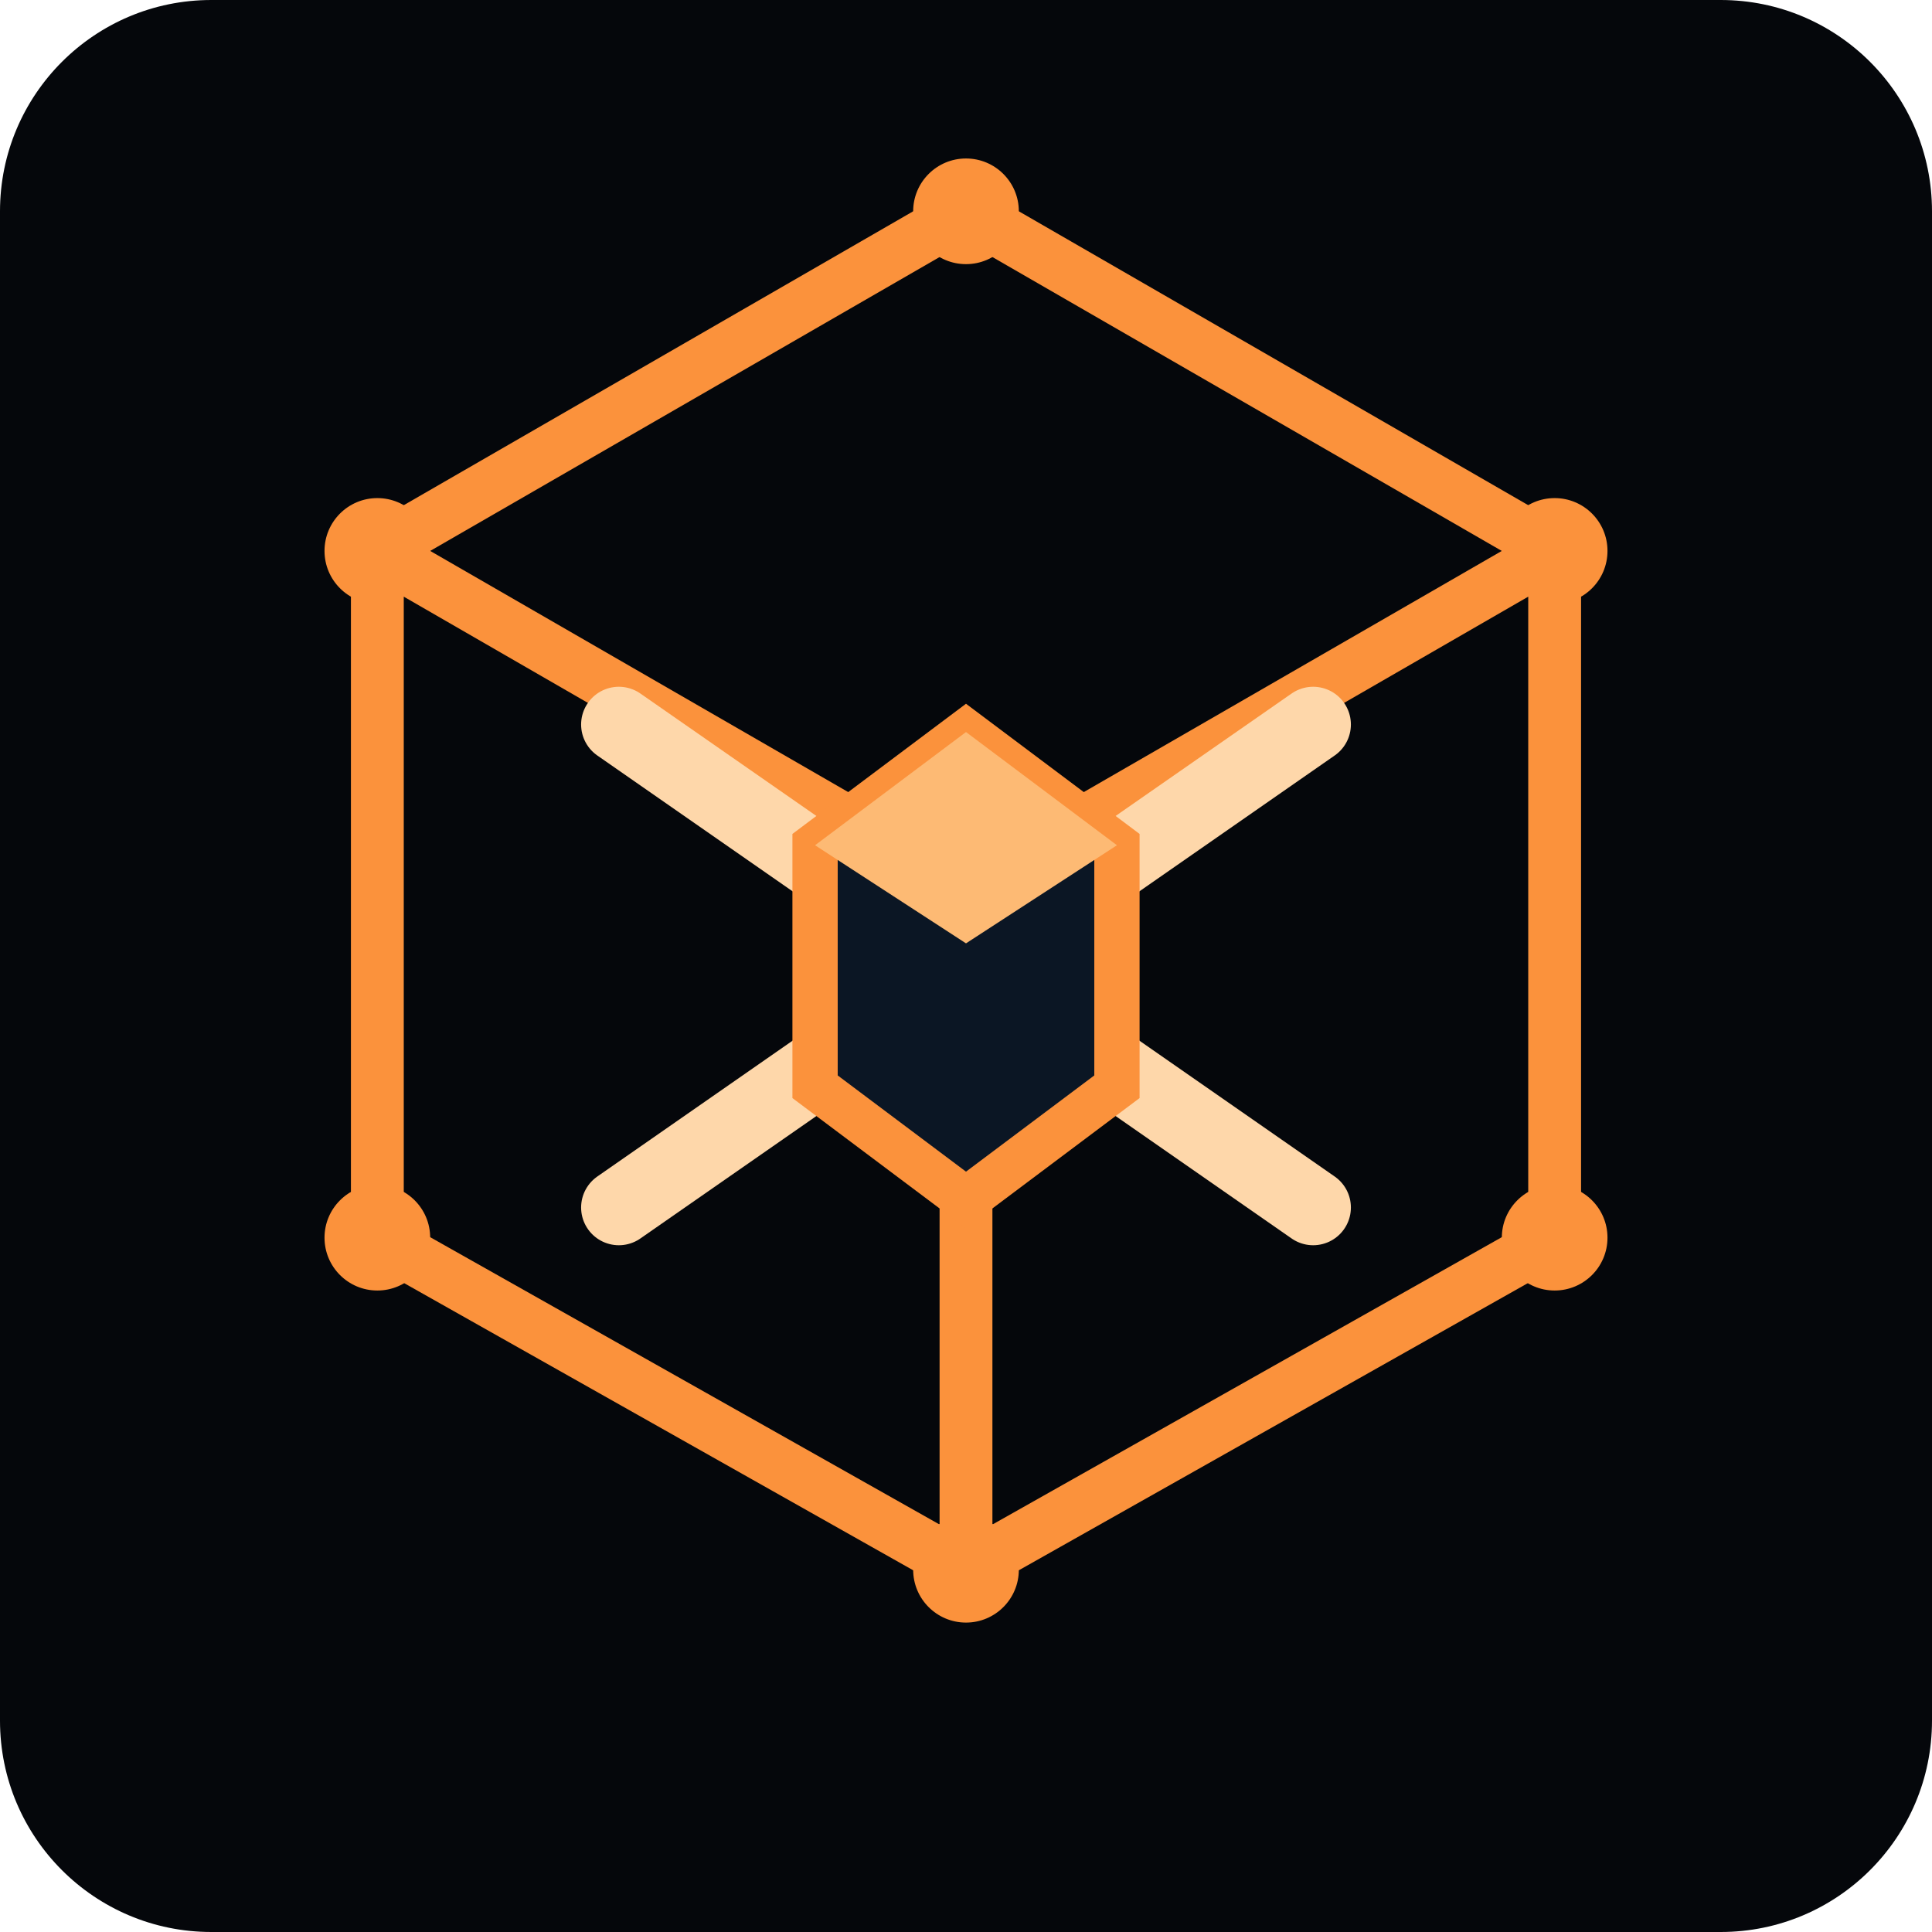
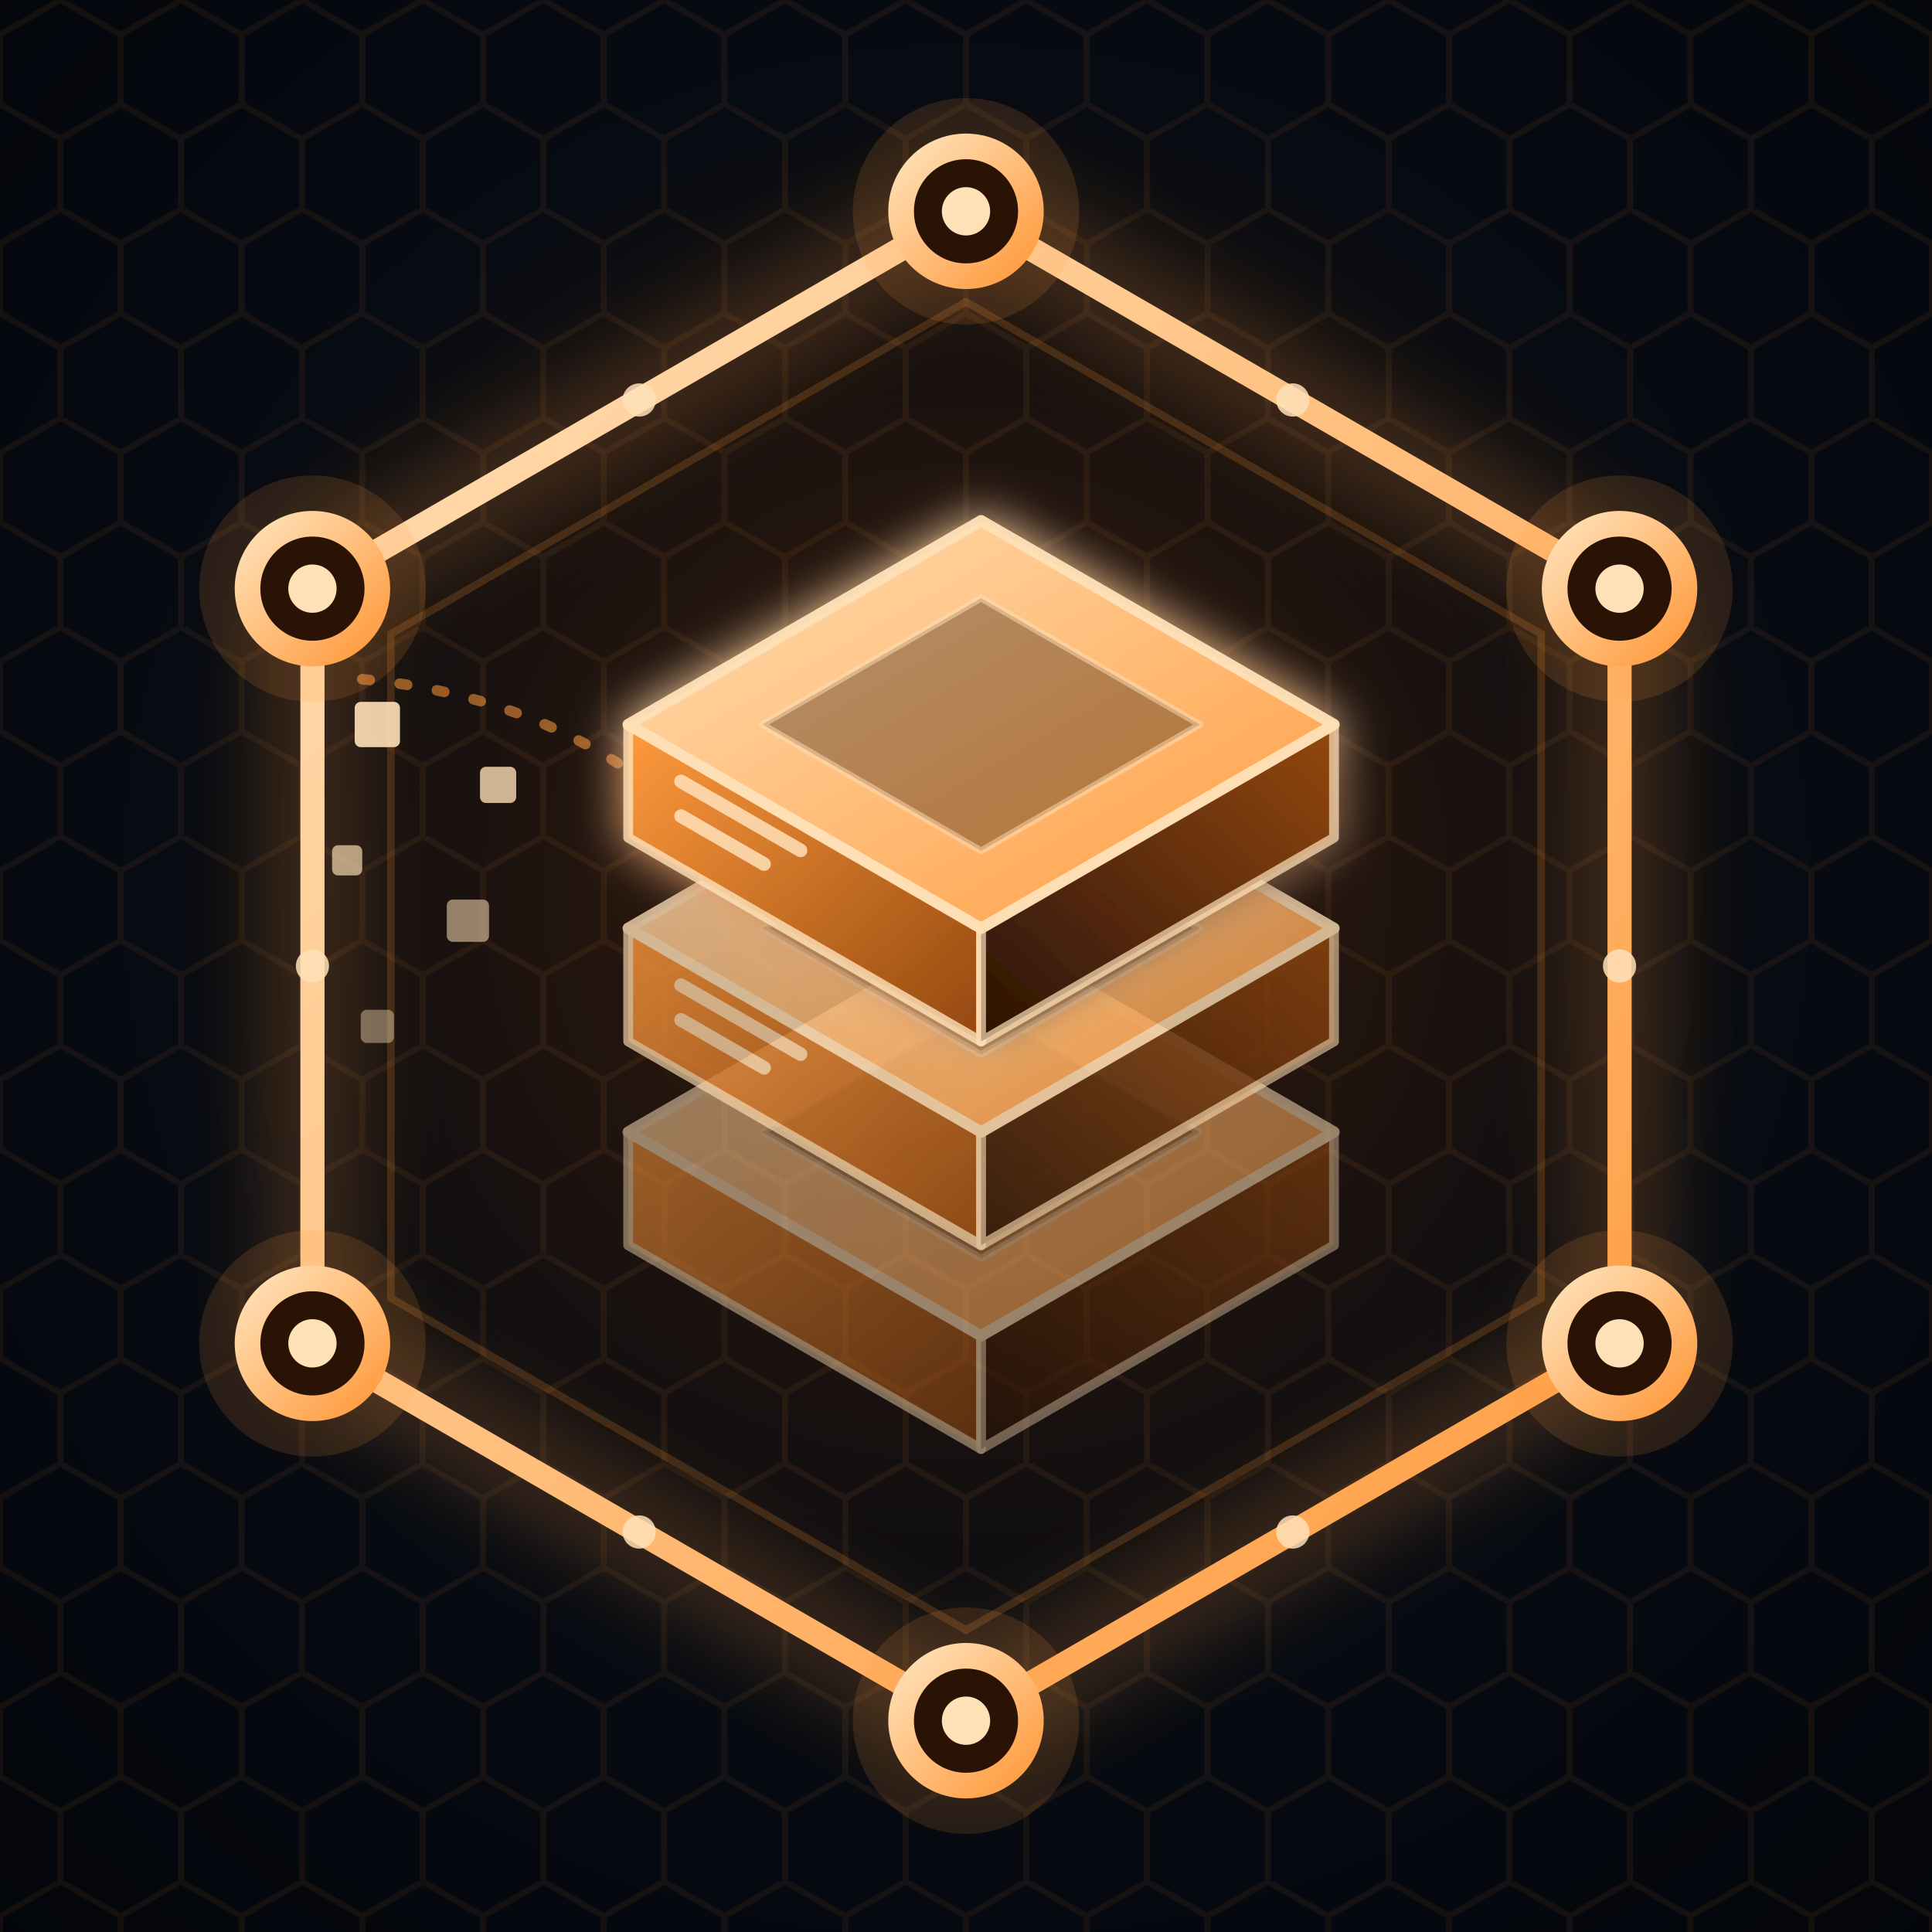
<svg xmlns="http://www.w3.org/2000/svg" width="256" height="256" viewBox="0 0 256 256">
-   <rect width="256" height="256" rx="28" fill="#05070b" />
-   <g fill="none" stroke="#fb923c" stroke-width="7" stroke-linecap="round" stroke-linejoin="round">
-     <path d="M128 28L206 73V164L128 208L50 164V73Z" />
-     <path d="M50 73L128 118L206 73M128 118V208" />
+   <defs>
+     <radialGradient id="bgm" cx="50%" cy="46%" r="75%">
+       <stop offset="0" stop-color="#3a1d0a" />
+       <stop offset="0.55" stop-color="#070b12" />
+       <stop offset="1" stop-color="#03050a" />
+     </radialGradient>
+     <linearGradient id="topm" x1="0" y1="0" x2="1" y2="1">
+       <stop offset="0" stop-color="#ffe1b8" />
+       <stop offset="1" stop-color="#ff9a3d" />
+     </linearGradient>
+     <linearGradient id="lefm" x1="0" y1="0" x2="1" y2="1">
+       <stop offset="0" stop-color="#ff9a3d" />
+       <stop offset="1" stop-color="#93480f" />
+     </linearGradient>
+     <linearGradient id="rigm" x1="1" y1="0" x2="0" y2="1">
+       <stop offset="0" stop-color="#93480f" />
+       <stop offset="1" stop-color="#2a1305" />
+     </linearGradient>
+     <linearGradient id="strm" x1="0" y1="0" x2="1" y2="1">
+       <stop offset="0" stop-color="#ffe1b8" />
+       <stop offset="1" stop-color="#ff9a3d" />
+     </linearGradient>
+     <filter id="glowm" x="-30%" y="-30%" width="160%" height="160%">
+       <feGaussianBlur stdDeviation="3.2" result="b" />
+       <feMerge>
+         <feMergeNode in="b" />
+         <feMergeNode in="SourceGraphic" />
+       </feMerge>
+     </filter>
+     <filter id="softm" x="-50%" y="-50%" width="200%" height="200%">
+       <feGaussianBlur stdDeviation="6" />
+     </filter>
+     <pattern id="gridm" width="16" height="27.7" patternUnits="userSpaceOnUse" patternTransform="translate(0 0)">
+       <path d="M8 0L16 4.6V13.8L8 18.4L0 13.8V4.6Z M8 18.4V27.7 M0 13.8L-8 18.4 M16 13.8L24 18.4" fill="none" stroke="#ff9a3d" stroke-opacity="0.07" stroke-width="0.8" />
+     </pattern>
+   </defs>
+   <rect width="256" height="256" fill="url(#bgm)" />
+   <rect width="256" height="256" fill="url(#gridm)" />
+   <polygon points="128,40 204.21,84 204.21,172 128,216 51.79,172 51.79,84" fill="none" stroke="#ff9a3d" stroke-opacity="0.18" stroke-width="1" />
+   <polygon points="128,28 214.6,78 214.6,178 128,228 41.4,178 41.4,78" fill="none" stroke="#ff9a3d" stroke-opacity="0.35" stroke-width="7" filter="url(#softm)" />
+   <polygon points="128,28 214.6,78 214.6,178 128,228 41.4,178 41.4,78" fill="none" stroke="url(#strm)" stroke-width="3.2" stroke-linejoin="round" />
+   <circle cx="171.3" cy="53" r="2.2" fill="#ffe1b8" fill-opacity="0.85" />
+   <circle cx="214.6" cy="128" r="2.2" fill="#ffe1b8" fill-opacity="0.85" />
+   <circle cx="171.3" cy="203" r="2.2" fill="#ffe1b8" fill-opacity="0.85" />
+   <circle cx="84.7" cy="203" r="2.2" fill="#ffe1b8" fill-opacity="0.85" />
+   <circle cx="41.4" cy="128" r="2.2" fill="#ffe1b8" fill-opacity="0.85" />
+   <circle cx="84.7" cy="53" r="2.2" fill="#ffe1b8" fill-opacity="0.85" />
+   <circle cx="128" cy="28" r="15" fill="#ff9a3d" fill-opacity="0.14" />
+   <circle cx="128" cy="28" r="8.6" fill="#2a1305" stroke="url(#strm)" stroke-width="3.4" />
+   <circle cx="128" cy="28" r="3.2" fill="#ffe1b8" />
+   <circle cx="214.6" cy="78" r="15" fill="#ff9a3d" fill-opacity="0.14" />
+   <circle cx="214.6" cy="78" r="8.6" fill="#2a1305" stroke="url(#strm)" stroke-width="3.4" />
+   <circle cx="214.6" cy="78" r="3.2" fill="#ffe1b8" />
+   <circle cx="214.6" cy="178" r="15" fill="#ff9a3d" fill-opacity="0.14" />
+   <circle cx="214.6" cy="178" r="8.6" fill="#2a1305" stroke="url(#strm)" stroke-width="3.4" />
+   <circle cx="214.6" cy="178" r="3.2" fill="#ffe1b8" />
+   <circle cx="128" cy="228" r="15" fill="#ff9a3d" fill-opacity="0.14" />
+   <circle cx="128" cy="228" r="8.6" fill="#2a1305" stroke="url(#strm)" stroke-width="3.4" />
+   <circle cx="128" cy="228" r="3.2" fill="#ffe1b8" />
+   <circle cx="41.4" cy="178" r="15" fill="#ff9a3d" fill-opacity="0.14" />
+   <circle cx="41.4" cy="178" r="8.6" fill="#2a1305" stroke="url(#strm)" stroke-width="3.4" />
+   <circle cx="41.4" cy="178" r="3.2" fill="#ffe1b8" />
+   <circle cx="41.4" cy="78" r="15" fill="#ff9a3d" fill-opacity="0.14" />
+   <circle cx="41.4" cy="78" r="8.6" fill="#2a1305" stroke="url(#strm)" stroke-width="3.4" />
+   <circle cx="41.4" cy="78" r="3.2" fill="#ffe1b8" />
+   <rect x="47" y="93" width="6" height="6" rx="0.8" fill="#ffe1b8" fill-opacity="0.9" />
+   <rect x="63.6" y="101.6" width="4.8" height="4.8" rx="0.8" fill="#ffe1b8" fill-opacity="0.78" />
+   <rect x="44" y="112" width="4" height="4" rx="0.8" fill="#ffe1b8" fill-opacity="0.66" />
+   <rect x="59.2" y="119.2" width="5.6" height="5.6" rx="0.8" fill="#ffe1b8" fill-opacity="0.54" />
+   <rect x="47.8" y="133.8" width="4.4" height="4.4" rx="0.8" fill="#ffe1b8" fill-opacity="0.42" />
+   <path d="M48 90 Q 70 92 86 104" fill="none" stroke="#ff9a3d" stroke-opacity="0.55" stroke-width="1.4" stroke-dasharray="1 4" stroke-linecap="round" />
+   <g opacity="0.55">
+     <polygon points="83.24,150 130,177 130,192 83.24,165" fill="url(#lefm)" stroke="#ffe1b8" stroke-opacity="0.8" stroke-width="1.3" stroke-linejoin="round" />
+     <polygon points="130,177 176.76,150 176.76,165 130,192" fill="url(#rigm)" stroke="#ffe1b8" stroke-opacity="0.7" stroke-width="1.3" stroke-linejoin="round" />
+     <polygon points="130,123 176.76,150 130,177 83.24,150" fill="url(#topm)" stroke="#ffe1b8" stroke-opacity="0.95" stroke-width="1.5" stroke-linejoin="round" />
+     <polygon points="130,133.26 158.99,150 130,166.74 101.01,150" fill="#2a1305" fill-opacity="0.35" stroke="#ffe1b8" stroke-opacity="0.5" stroke-width="0.9" stroke-linejoin="round" />
  </g>
-   <g fill="#fb923c">
-     <circle cx="128" cy="28" r="7" />
-     <circle cx="206" cy="73" r="7" />
-     <circle cx="206" cy="164" r="7" />
-     <circle cx="128" cy="208" r="7" />
-     <circle cx="50" cy="164" r="7" />
-     <circle cx="50" cy="73" r="7" />
+   <g opacity="0.8">
+     <polygon points="83.24,123 130,150 130,165 83.24,138" fill="url(#lefm)" stroke="#ffe1b8" stroke-opacity="0.8" stroke-width="1.3" stroke-linejoin="round" />
+     <polygon points="130,150 176.76,123 176.76,138 130,165" fill="url(#rigm)" stroke="#ffe1b8" stroke-opacity="0.7" stroke-width="1.3" stroke-linejoin="round" />
+     <polygon points="130,96 176.76,123 130,150 83.24,123" fill="url(#topm)" stroke="#ffe1b8" stroke-opacity="0.95" stroke-width="1.5" stroke-linejoin="round" />
+     <polygon points="130,106.26 158.99,123 130,139.74 101.01,123" fill="#2a1305" fill-opacity="0.35" stroke="#ffe1b8" stroke-opacity="0.5" stroke-width="0.9" stroke-linejoin="round" />
+     <line x1="90.24" y1="130.54" x2="106.08" y2="139.68" stroke="#ffe1b8" stroke-opacity="0.85" stroke-width="1.8" stroke-linecap="round" />
+     <line x1="90.24" y1="135.14" x2="101.24" y2="141.49" stroke="#ffe1b8" stroke-opacity="0.85" stroke-width="1.8" stroke-linecap="round" />
  </g>
-   <g fill="none" stroke="#fed7aa" stroke-width="10" stroke-linecap="round">
-     <path d="M82 96L174 160M174 96L82 160" />
+   <g filter="url(#glowm)">
+     <g opacity="1.0">
+       <polygon points="83.24,96 130,123 130,138 83.24,111" fill="url(#lefm)" stroke="#ffe1b8" stroke-opacity="0.8" stroke-width="1.3" stroke-linejoin="round" />
+       <polygon points="130,123 176.76,96 176.76,111 130,138" fill="url(#rigm)" stroke="#ffe1b8" stroke-opacity="0.7" stroke-width="1.3" stroke-linejoin="round" />
+       <polygon points="130,69 176.76,96 130,123 83.24,96" fill="url(#topm)" stroke="#ffe1b8" stroke-opacity="0.95" stroke-width="1.5" stroke-linejoin="round" />
+       <polygon points="130,79.26 158.99,96 130,112.74 101.01,96" fill="#2a1305" fill-opacity="0.35" stroke="#ffe1b8" stroke-opacity="0.5" stroke-width="0.9" stroke-linejoin="round" />
+       <line x1="90.24" y1="103.54" x2="106.08" y2="112.68" stroke="#ffe1b8" stroke-opacity="0.85" stroke-width="1.8" stroke-linecap="round" />
+       <line x1="90.24" y1="108.14" x2="101.24" y2="114.49" stroke="#ffe1b8" stroke-opacity="0.85" stroke-width="1.8" stroke-linecap="round" />
+     </g>
  </g>
-   <path d="M108 112L128 97L148 112V144L128 159L108 144Z" fill="#0b1624" stroke="#fb923c" stroke-width="6" />
-   <path d="M128 97L148 112L128 125L108 112Z" fill="#fdba74" />
</svg>
